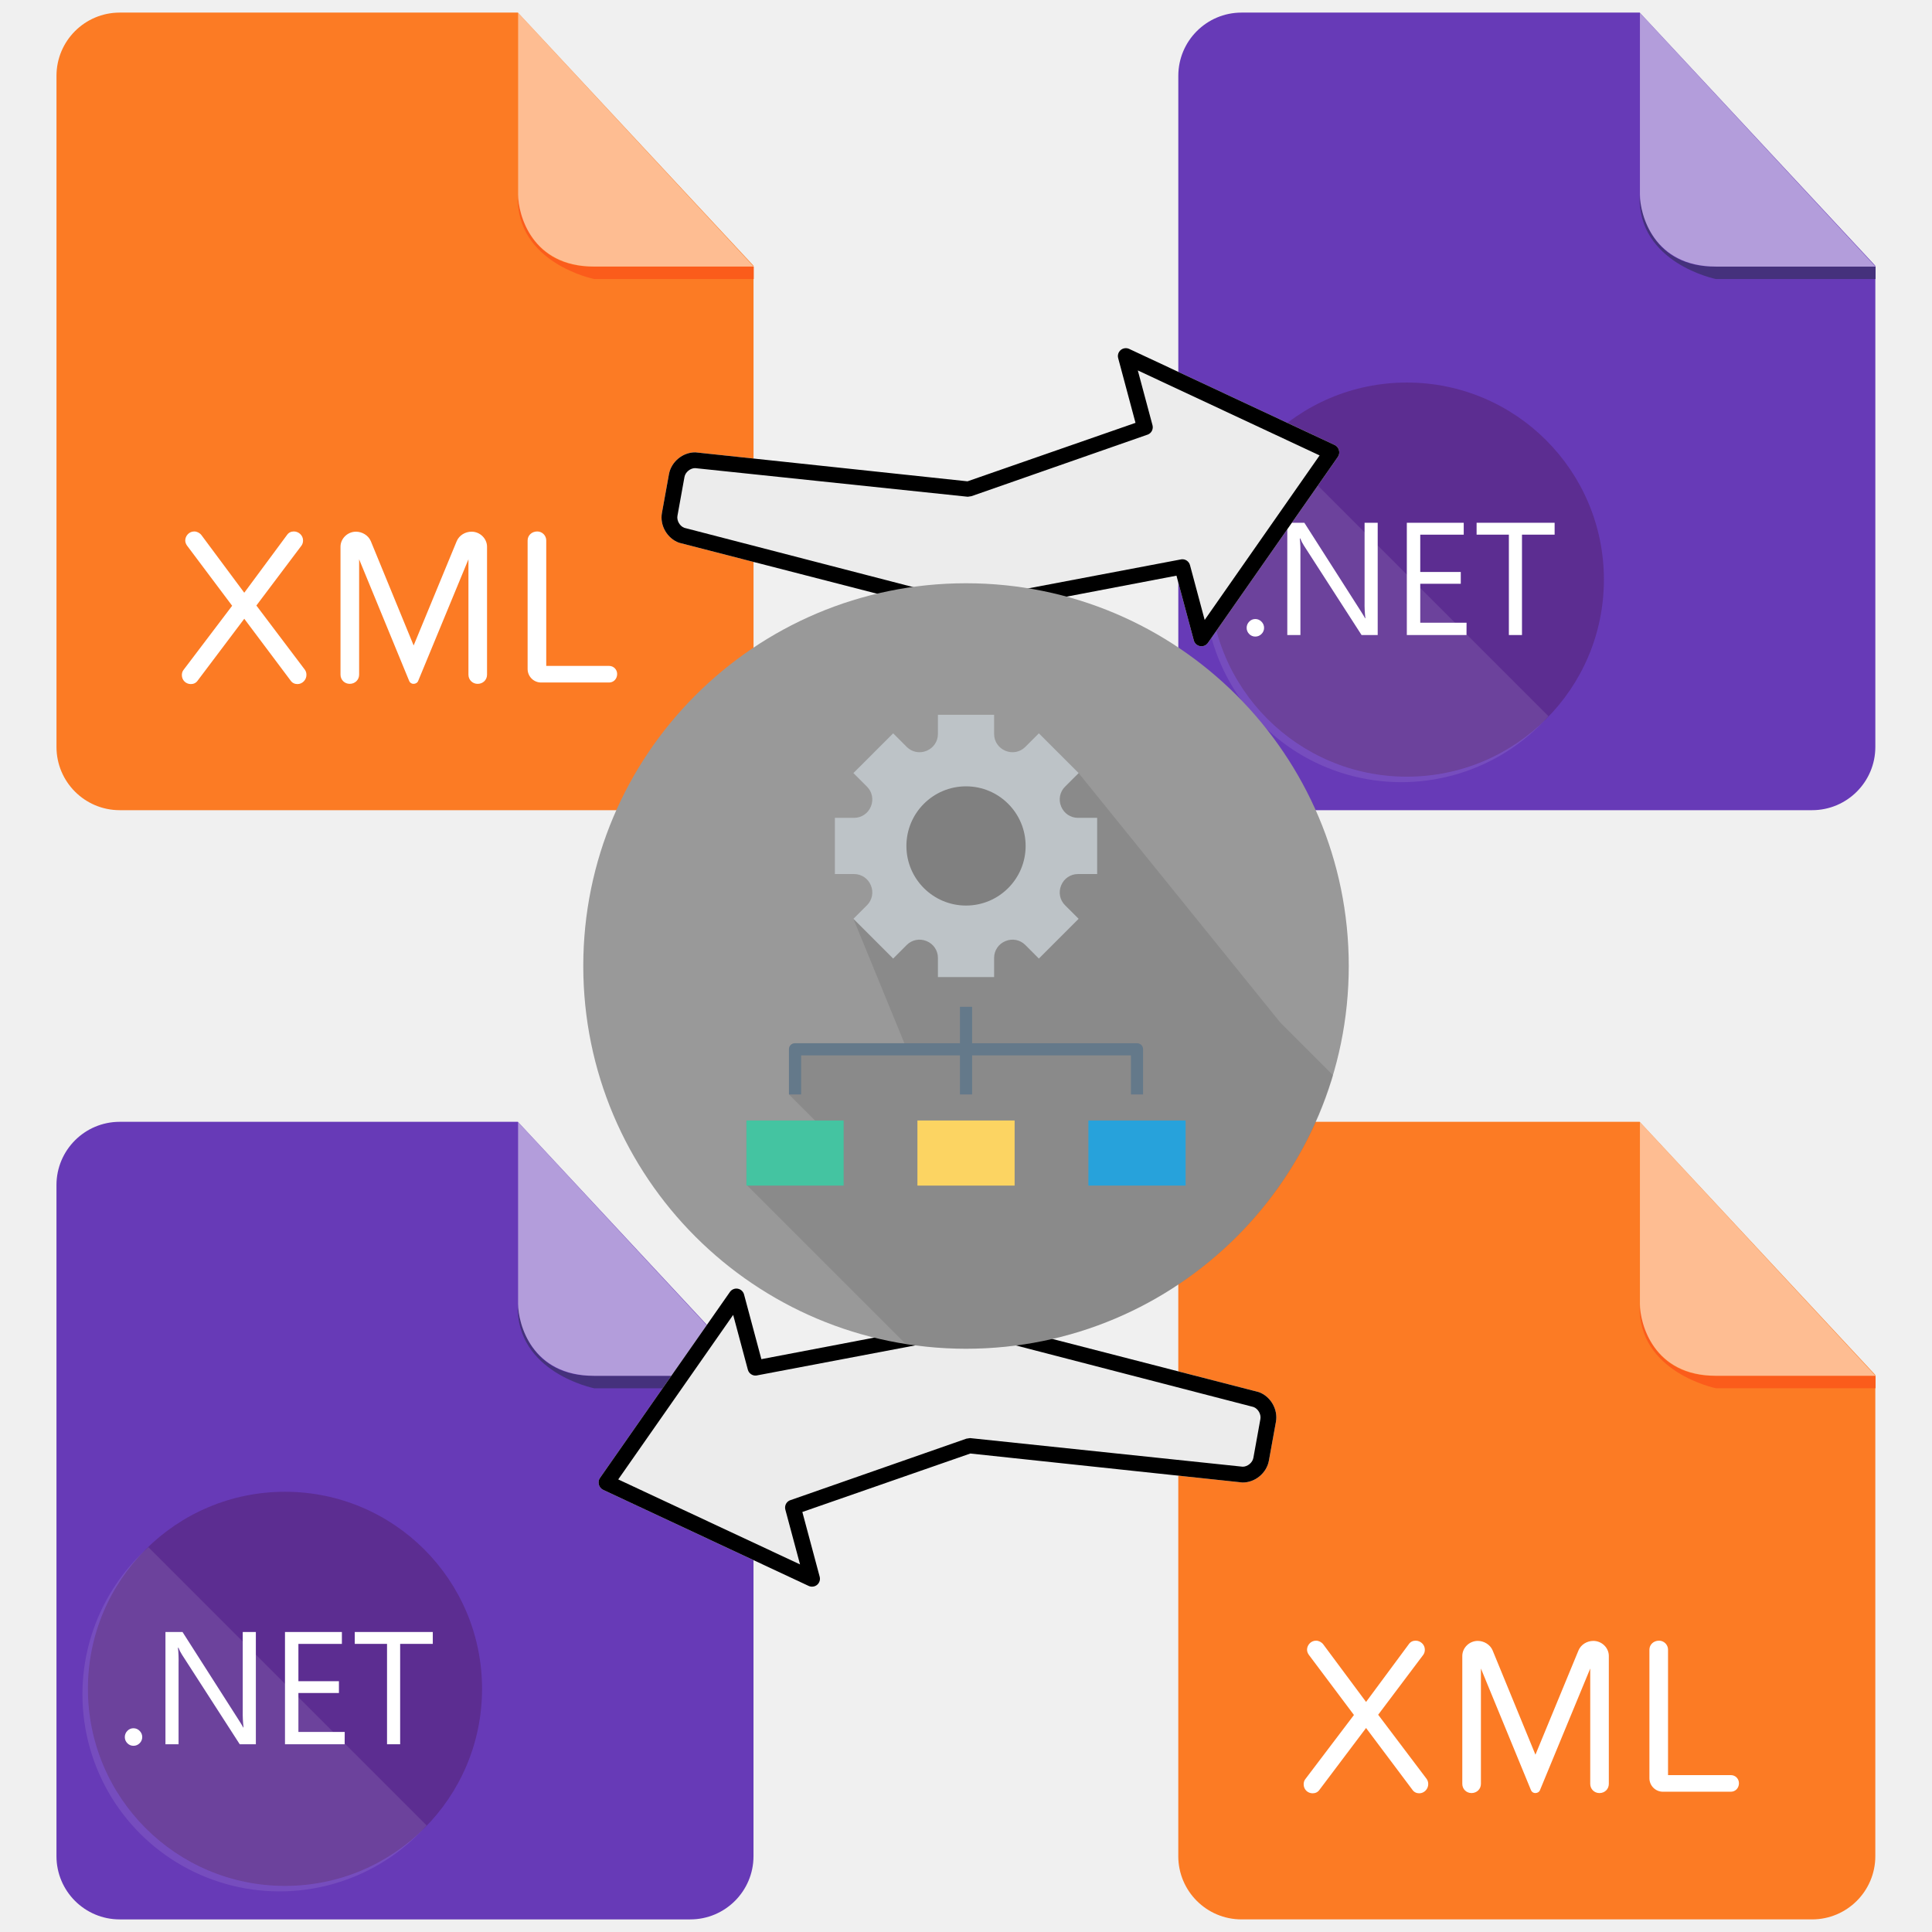
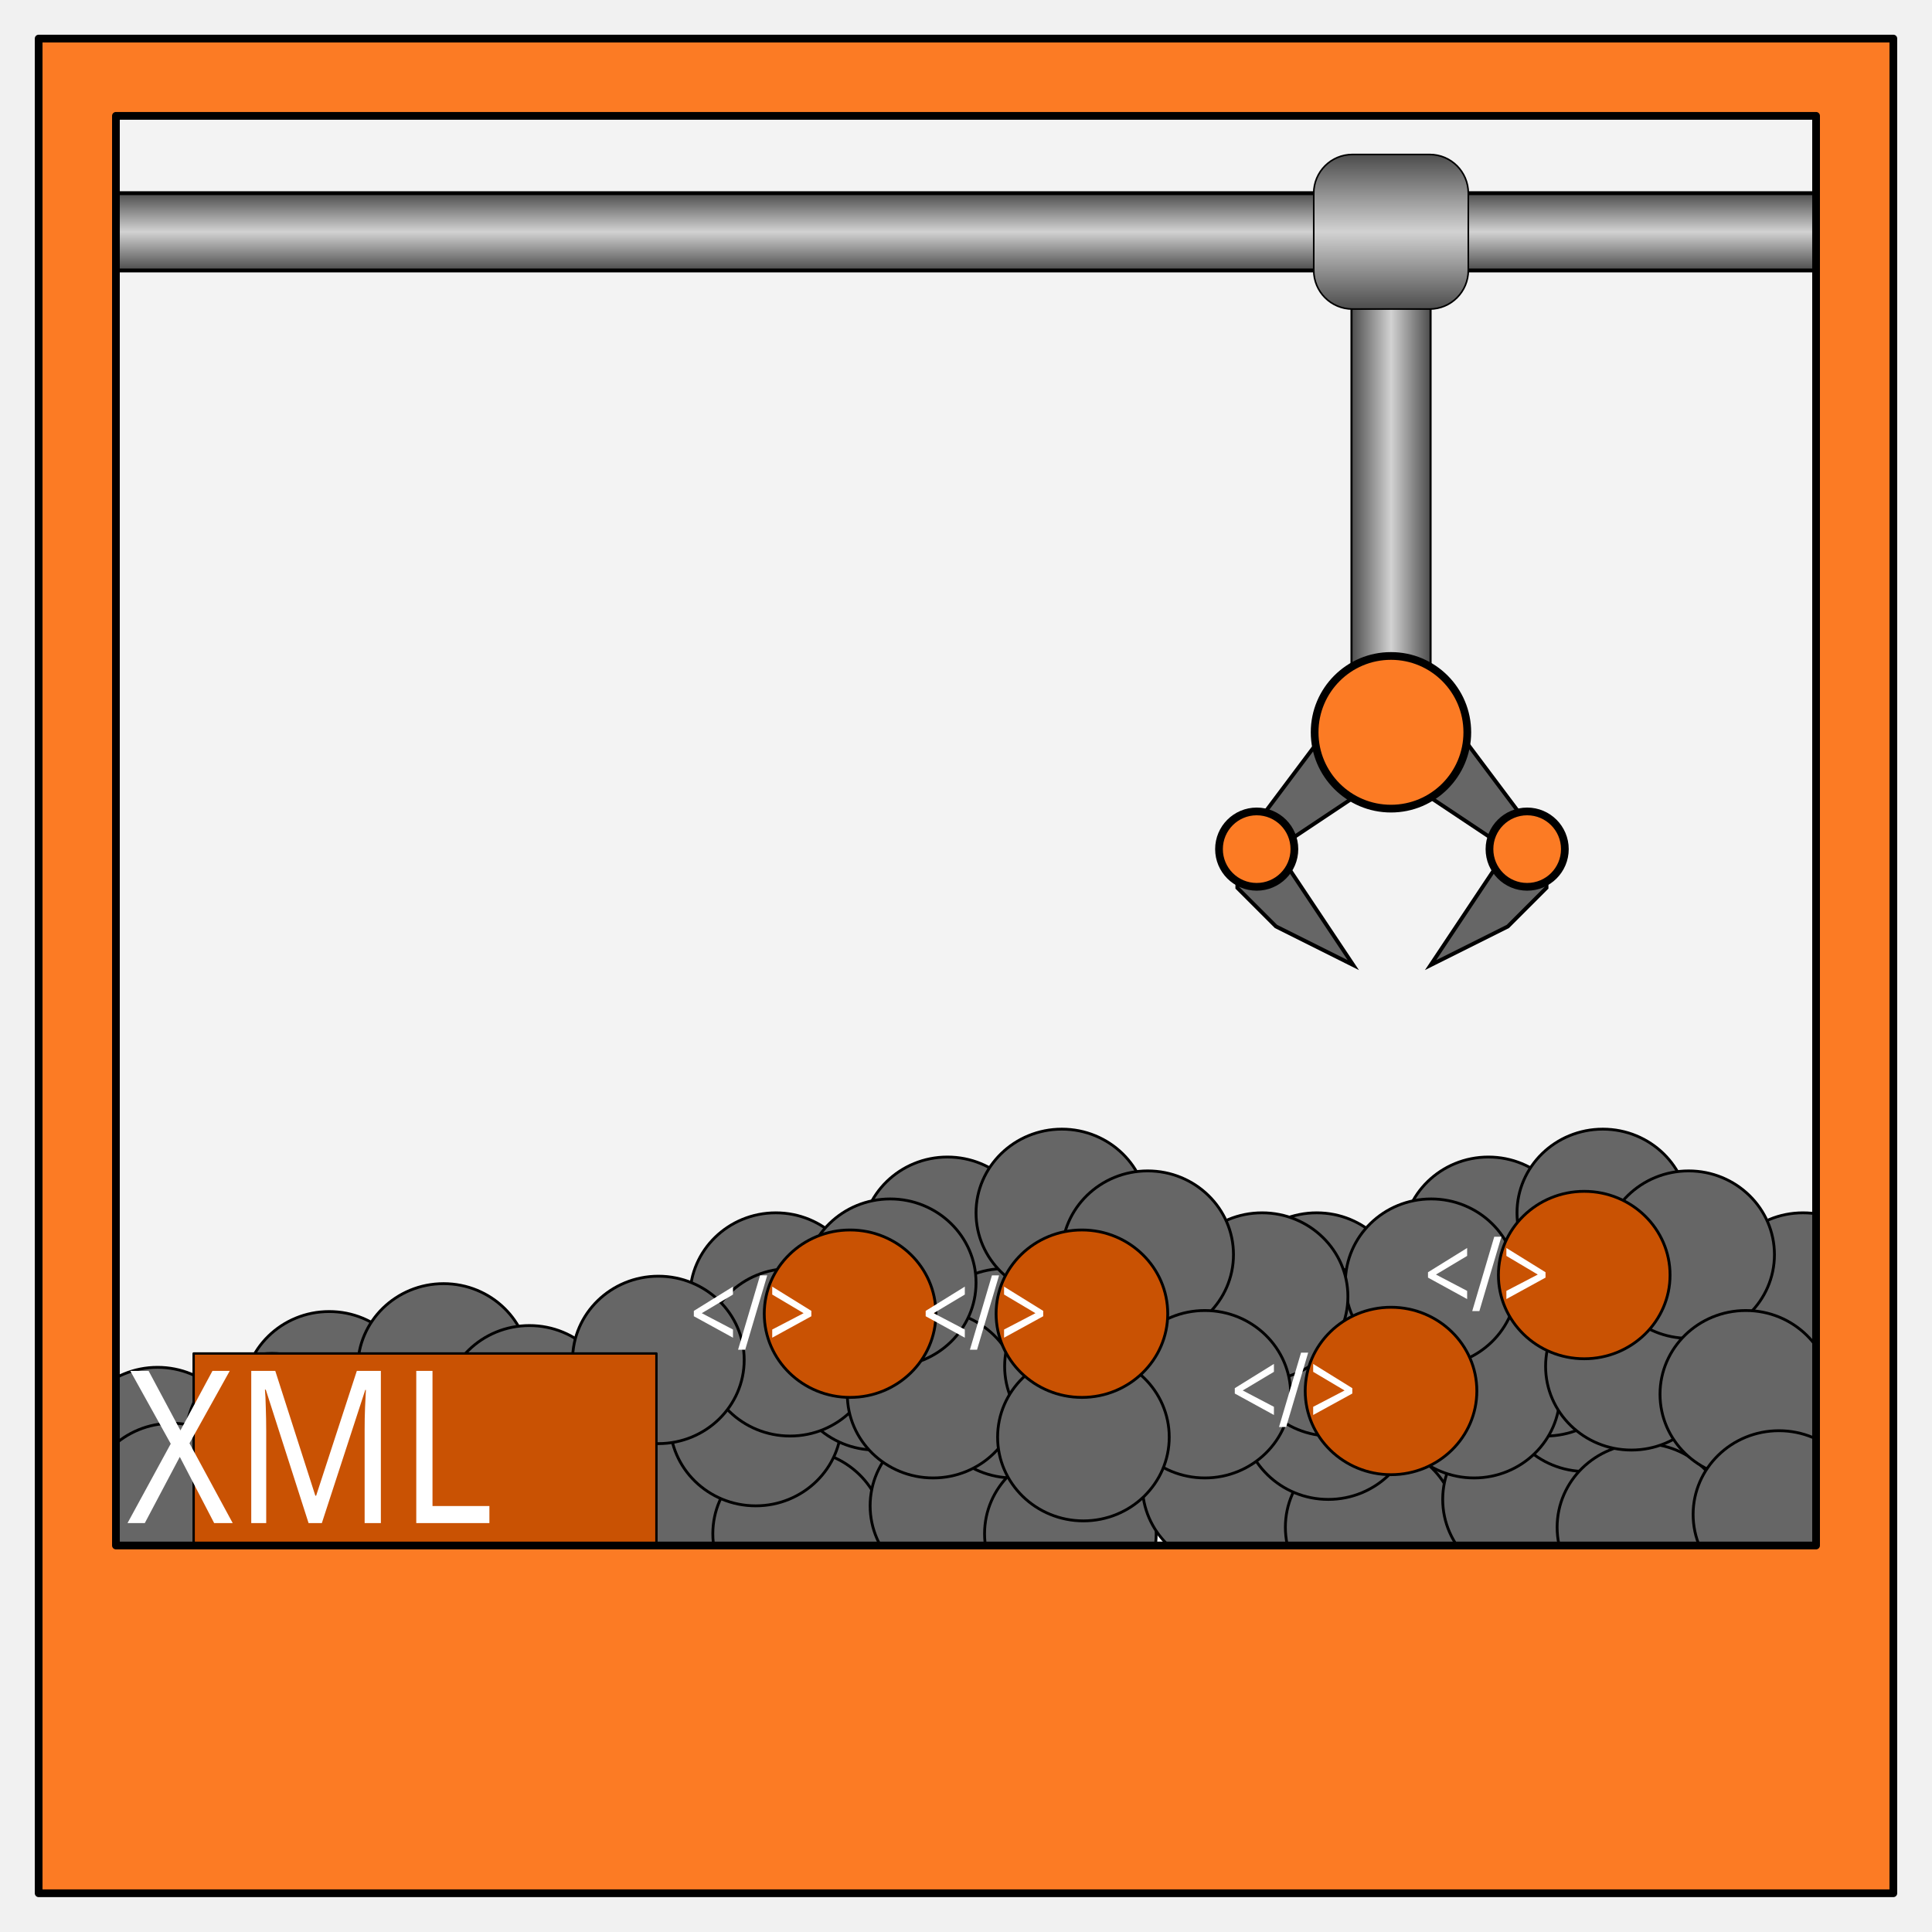
- <svg xmlns="http://www.w3.org/2000/svg" xmlns:xlink="http://www.w3.org/1999/xlink" width="155" height="155" version="1.1" viewBox="0 0 41.01 41.01">
+ <svg xmlns="http://www.w3.org/2000/svg" xmlns:xlink="http://www.w3.org/1999/xlink" width="500" height="500" version="1.1" viewBox="0 0 132.29 132.29">
  <defs>
    <style>.cls-1{fill:#f1734d;}.cls-1,.cls-2{fill-rule:evenodd;}.cls-2{fill:#9293a5;}.cls-3{fill:#f94060;}.cls-4{fill:#96ccee;}</style>
    <style>.cls-1{fill:#5c2d91;}.cls-2,.cls-3{fill:#fff;}.cls-2{opacity:0.1;}</style>
+     <linearGradient id="linearGradient6024" x1="-8.679" x2="-8.679" y1="178.2" y2="180.84" gradientTransform="translate(2.5438e-6 2.6458)" gradientUnits="userSpaceOnUse" spreadMethod="reflect" xlink:href="#linearGradient4983" />
+     <linearGradient id="linearGradient4983">
+       <stop stop-color="#d2d2d2" offset="0" />
+       <stop stop-color="#4d4d4d" offset="1" />
+     </linearGradient>
+     <linearGradient id="linearGradient6026" x1="-8.679" x2="-8.679" y1="178.2" y2="180.84" gradientTransform="matrix(.28253 0 0 1.0231 200.43 -133.95)" gradientUnits="userSpaceOnUse" spreadMethod="reflect" xlink:href="#linearGradient4983" />
+     <linearGradient id="linearGradient6028" x1="-8.679" x2="-8.679" y1="178.2" y2="180.84" gradientTransform="matrix(.086956 0 0 2 -47.612 -175.55)" gradientUnits="userSpaceOnUse" spreadMethod="reflect" xlink:href="#linearGradient4983" />
  </defs>
-   <g transform="translate(-45.56 -78.978)">
-     <rect id="rect4666" x="-21.181" y="48.239" width="17.198" height="17.198" fill-opacity="0" style="paint-order:markers fill stroke" />
-     <g id="Logo-xml" transform="translate(33.64 5.6696)" image-rendering="optimizeQuality">
-       <g transform="translate(25.63 31.643)">
-         <use transform="translate(31.284 17.239)" width="100%" height="100%" xlink:href="#rect4666" />
+   <g transform="matrix(.99999 0 0 .99999 74.824 -164.97)">
+     <g transform="translate(-2.5895e-6 4.4367e-6)">
+       <g fill="#fff">
+         <rect x="-69.534" y="170.26" width="121.71" height="121.71" ry="4.1132e-13" fill-opacity=".126" />
+         <rect x="-74.825" y="164.97" width="132.29" height="132.29" ry="4.4708e-13" fill-opacity=".091" />
      </g>
-       <g transform="translate(1.8172 7.8307)">
-         <use transform="translate(31.284 17.239)" width="100%" height="100%" xlink:href="#rect4666" />
+     </g>
+     <g>
+       <g fill="#666" stroke="#000" stroke-linecap="round" stroke-linejoin="round">
+         <g stroke-width=".193">
+           <ellipse cx="-64.037" cy="264.33" rx="5.876" ry="5.732" />
+           <ellipse cx="-57.181" cy="269.11" rx="5.876" ry="5.732" />
+           <ellipse cx="-63.057" cy="268.16" rx="5.876" ry="5.732" />
+           <ellipse cx="-52.284" cy="260.51" rx="5.876" ry="5.732" />
+           <ellipse cx="-48.367" cy="268.16" rx="5.876" ry="5.732" />
+           <ellipse cx="-53.264" cy="271.02" rx="5.876" ry="5.732" />
+           <ellipse cx="-30.739" cy="264.33" rx="5.876" ry="5.732" />
+           <ellipse cx="-44.449" cy="258.6" rx="5.876" ry="5.732" />
+           <ellipse cx="-42.491" cy="269.11" rx="5.876" ry="5.732" />
+           <ellipse cx="-38.573" cy="261.47" rx="5.876" ry="5.732" />
+           <ellipse cx="-34.656" cy="271.02" rx="5.876" ry="5.732" />
+           <ellipse cx="-56.202" cy="263.38" rx="5.876" ry="5.732" />
+         </g>
+         <g stroke-width=".193">
+           <ellipse cx="-30.912" cy="263.3" rx="5.876" ry="5.732" />
+           <ellipse cx="-24.057" cy="268.08" rx="5.876" ry="5.732" />
+           <ellipse cx="-29.933" cy="267.13" rx="5.876" ry="5.732" />
+           <ellipse cx="-19.16" cy="259.48" rx="5.876" ry="5.732" />
+           <ellipse cx="-15.243" cy="267.13" rx="5.876" ry="5.732" />
+           <ellipse cx="-20.139" cy="269.99" rx="5.876" ry="5.732" />
+           <ellipse cx="2.386" cy="263.3" rx="5.876" ry="5.732" />
+           <ellipse cx="-11.325" cy="257.57" rx="5.876" ry="5.732" />
+           <ellipse cx="-9.367" cy="268.08" rx="5.876" ry="5.732" />
+           <ellipse cx="-5.449" cy="260.44" rx="5.876" ry="5.732" />
+           <ellipse cx="-1.532" cy="269.99" rx="5.876" ry="5.732" />
+           <ellipse cx="-23.077" cy="262.35" rx="5.876" ry="5.732" />
+           <ellipse cx="8.293" cy="262.86" rx="5.876" ry="5.732" />
+           <ellipse cx="15.149" cy="267.64" rx="5.876" ry="5.732" />
+           <ellipse cx="9.273" cy="266.68" rx="5.876" ry="5.732" />
+           <ellipse cx="20.046" cy="259.04" rx="5.876" ry="5.732" />
+           <ellipse cx="23.963" cy="266.68" rx="5.876" ry="5.732" />
+           <ellipse cx="19.066" cy="269.55" rx="5.876" ry="5.732" />
+           <ellipse cx="41.591" cy="262.86" rx="5.876" ry="5.732" />
+           <ellipse cx="27.88" cy="257.13" rx="5.876" ry="5.732" />
+           <ellipse cx="29.839" cy="267.64" rx="5.876" ry="5.732" />
+           <ellipse cx="33.757" cy="260" rx="5.876" ry="5.732" />
+           <ellipse cx="37.674" cy="269.55" rx="5.876" ry="5.732" />
+           <ellipse cx="16.128" cy="261.91" rx="5.876" ry="5.732" />
+           <ellipse cx="15.338" cy="253.75" rx="5.876" ry="5.732" />
+           <ellipse cx="22.194" cy="258.53" rx="5.876" ry="5.732" />
+           <ellipse cx="16.318" cy="257.57" rx="5.876" ry="5.732" />
+           <ellipse cx="27.091" cy="249.93" rx="5.876" ry="5.732" />
+           <ellipse cx="31.008" cy="257.57" rx="5.876" ry="5.732" />
+           <ellipse cx="26.111" cy="260.44" rx="5.876" ry="5.732" />
+           <ellipse cx="48.636" cy="253.75" rx="5.876" ry="5.732" />
+           <ellipse cx="34.926" cy="248.02" rx="5.876" ry="5.732" />
+           <ellipse cx="36.884" cy="258.53" rx="5.876" ry="5.732" />
+           <ellipse cx="40.802" cy="250.88" rx="5.876" ry="5.732" />
+           <ellipse cx="44.719" cy="260.44" rx="5.876" ry="5.732" />
+           <ellipse cx="23.173" cy="252.8" rx="5.876" ry="5.732" />
+           <ellipse cx="-21.703" cy="253.75" rx="5.876" ry="5.732" />
+           <ellipse cx="-14.848" cy="258.53" rx="5.876" ry="5.732" />
+           <ellipse cx="-20.724" cy="257.57" rx="5.876" ry="5.732" />
+           <ellipse cx="-9.951" cy="249.93" rx="5.876" ry="5.732" />
+           <ellipse cx="-6.034" cy="257.57" rx="5.876" ry="5.732" />
+           <ellipse cx="-10.93" cy="260.44" rx="5.876" ry="5.732" />
+           <ellipse cx="11.595" cy="253.75" rx="5.876" ry="5.732" />
+           <ellipse cx="-2.116" cy="248.02" rx="5.876" ry="5.732" />
+           <ellipse cx="-.157" cy="258.53" rx="5.876" ry="5.732" />
+           <ellipse cx="3.76" cy="250.88" rx="5.876" ry="5.732" />
+           <ellipse cx="7.677" cy="260.44" rx="5.876" ry="5.732" />
+           <ellipse cx="-13.868" cy="252.8" rx="5.876" ry="5.732" />
+           <ellipse cx="46.986" cy="268.67" rx="5.876" ry="5.732" />
+           <ellipse cx="-29.743" cy="258.09" rx="5.876" ry="5.732" />
+           <ellipse cx="-42.973" cy="268.67" rx="5.876" ry="5.732" />
+           <ellipse cx="-.639" cy="263.38" rx="5.876" ry="5.732" />
+         </g>
      </g>
-       <g transform="translate(25.63 7.8307)">
-         <use transform="translate(31.284 17.239)" width="100%" height="100%" xlink:href="#rect4666" />
+       <g transform="translate(15.194 45.765)">
+         <ellipse cx="-31.811" cy="209.16" rx="5.876" ry="5.732" fill="#c95203" stroke="#000" stroke-linecap="round" stroke-linejoin="round" stroke-width=".193" />
+         <text transform="scale(.89339 1.1193)" x="-35.627" y="189.072" fill="#ffffff" font-family="sans-serif" font-size="6.363px" letter-spacing="0px" stroke-width=".159" text-align="center" text-anchor="middle" word-spacing="0px" style="line-height:1.25" xml:space="preserve">
+           <tspan x="-35.627" y="189.072" fill="#ffffff" font-family="Bahnschrift" font-size="6.363px" stroke-width=".159" text-align="center" text-anchor="middle" style="font-feature-settings:normal;font-variant-caps:normal;font-variant-ligatures:normal;font-variant-numeric:normal">&lt;/&gt;</tspan>
+         </text>
      </g>
-       <g transform="translate(13.723 19.737)">
-         <use transform="translate(31.284 17.239)" width="100%" height="100%" xlink:href="#rect4666" />
+       <g transform="translate(52.235 51.057)">
+         <ellipse cx="-31.811" cy="209.16" rx="5.876" ry="5.732" fill="#c95203" stroke="#000" stroke-linecap="round" stroke-linejoin="round" stroke-width=".193" />
+         <text transform="scale(.89339 1.1193)" x="-35.627" y="189.072" fill="#ffffff" font-family="sans-serif" font-size="6.363px" letter-spacing="0px" stroke-width=".159" text-align="center" text-anchor="middle" word-spacing="0px" style="line-height:1.25" xml:space="preserve">
+           <tspan x="-35.627" y="189.072" fill="#ffffff" font-family="Bahnschrift" font-size="6.363px" stroke-width=".159" text-align="center" text-anchor="middle" style="font-feature-settings:normal;font-variant-caps:normal;font-variant-ligatures:normal;font-variant-numeric:normal">&lt;/&gt;</tspan>
+         </text>
      </g>
-       <g transform="matrix(.26458 0 0 .26458 36.921 97.127)">
-         <path d="m5.112-0.024c-2.803 0-5.074 2.272-5.074 5.074v53.841c0 2.803 2.271 5.074 5.074 5.074h45.774c2.801 0 5.074-2.271 5.074-5.074v-38.606l-18.902-20.309z" clip-rule="evenodd" fill="#fc7b24" fill-rule="evenodd" />
-         <g clip-rule="evenodd" fill-rule="evenodd">
-           <path d="m55.977 20.352v1h-12.799s-6.312-1.26-6.129-6.707c0 0 0.208 5.707 6.004 5.707z" fill="#fb5c1b" />
-           <path d="m37.074 0v14.561c0 1.656 1.104 5.791 6.104 5.791h12.799z" fill="#fff" opacity=".5" />
+       <g transform="translate(31.069 45.765)">
+         <ellipse cx="-31.811" cy="209.16" rx="5.876" ry="5.732" fill="#c95203" stroke="#000" stroke-linecap="round" stroke-linejoin="round" stroke-width=".193" />
+         <text transform="scale(.89339 1.1193)" x="-35.627" y="189.072" fill="#ffffff" font-family="sans-serif" font-size="6.363px" letter-spacing="0px" stroke-width=".159" text-align="center" text-anchor="middle" word-spacing="0px" style="line-height:1.25" xml:space="preserve">
+           <tspan x="-35.627" y="189.072" fill="#ffffff" font-family="Bahnschrift" font-size="6.363px" stroke-width=".159" text-align="center" text-anchor="middle" style="font-feature-settings:normal;font-variant-caps:normal;font-variant-ligatures:normal;font-variant-numeric:normal">&lt;/&gt;</tspan>
+         </text>
+       </g>
+       <g transform="translate(65.465 43.119)">
+         <ellipse cx="-31.811" cy="209.16" rx="5.876" ry="5.732" fill="#c95203" stroke="#000" stroke-linecap="round" stroke-linejoin="round" stroke-width=".193" />
+         <text transform="scale(.89339 1.1193)" x="-35.627" y="189.072" fill="#ffffff" font-family="sans-serif" font-size="6.363px" letter-spacing="0px" stroke-width=".159" text-align="center" text-anchor="middle" word-spacing="0px" style="line-height:1.25" xml:space="preserve">
+           <tspan x="-35.627" y="189.072" fill="#ffffff" font-family="Bahnschrift" font-size="6.363px" stroke-width=".159" text-align="center" text-anchor="middle" style="font-feature-settings:normal;font-variant-caps:normal;font-variant-ligatures:normal;font-variant-numeric:normal">&lt;/&gt;</tspan>
+         </text>
+       </g>
+     </g>
+     <g stroke="#000" stroke-linecap="round" stroke-linejoin="round">
+       <rect x="-69.534" y="178.2" width="121.71" height="5.292" ry="4.4708e-13" fill="url(#linearGradient6024)" stroke-width=".265" />
+       <rect x="-61.565" y="257.65" width="31.689" height="22.378" rx="1.7912e-6" ry="5.6366e-7" fill="#c95203" stroke-width=".161" />
+       <path transform="matrix(.26458 0 0 .26458 4.5498 78.978)" d="m-290 335v480h480v-480zm20 20h440v370h-440z" fill="#fc7b24" stroke-width="2" />
+     </g>
+     <g transform="translate(66.207 -.06118)">
+       <g stroke="#000">
+         <g transform="translate(2.5847 .061179)" stroke-linecap="round" stroke-linejoin="round">
+           <rect transform="rotate(90)" x="180.78" y="45.66" width="34.386" height="5.414" ry="4.5742e-13" fill="url(#linearGradient6026)" stroke-width=".142" />
+           <rect x="-53.659" y="175.55" width="10.583" height="10.583" rx="2.646" ry="2.646" fill="url(#linearGradient6028)" stroke-width=".11" />
        </g>
-         <path d="m19.371 53.848c-0.217 0-0.414-0.089-0.541-0.27l-3.727-4.97-3.745 4.97c-0.126 0.181-0.323 0.27-0.54 0.27-0.396 0-0.721-0.306-0.721-0.72 0-0.144 0.037-0.306 0.145-0.432l3.889-5.131-3.619-4.826c-0.09-0.126-0.144-0.27-0.144-0.414 0-0.343 0.288-0.721 0.72-0.721 0.217 0 0.433 0.108 0.576 0.288l3.439 4.627 3.439-4.646c0.125-0.18 0.324-0.27 0.54-0.27 0.378 0 0.737 0.306 0.737 0.721 0 0.144-0.035 0.288-0.125 0.414l-3.619 4.808 3.889 5.149c0.09 0.126 0.127 0.27 0.127 0.415 1e-3 0.396-0.323 0.738-0.72 0.738zm14.455-0.018c-0.414 0-0.738-0.324-0.738-0.738v-9.254l-4.033 9.759c-0.055 0.143-0.2 0.233-0.379 0.233-0.144 0-0.287-0.09-0.342-0.234l-4.016-9.759v9.254c0 0.414-0.324 0.738-0.756 0.738-0.414 0-0.738-0.324-0.738-0.738v-10.262c0-0.648 0.559-1.207 1.242-1.207 0.486 0 0.99 0.288 1.188 0.756l3.438 8.373 3.457-8.373c0.199-0.468 0.686-0.756 1.189-0.756 0.684 0 1.242 0.558 1.242 1.207v10.263c2e-3 0.414-0.322 0.738-0.754 0.738zm10.546-0.108h-5.456c-0.594 0-1.08-0.486-1.08-1.081v-10.316c0-0.396 0.324-0.721 0.774-0.721 0.396 0 0.72 0.324 0.72 0.721v10.065h5.042c0.36 0 0.647 0.288 0.647 0.648 1e-3 0.396-0.287 0.684-0.647 0.684z" fill="#fff" />
-       </g>
-       <g transform="matrix(.26458 0 0 .26458 13.109 73.582)">
-         <path d="m5.112-0.024c-2.803 0-5.074 2.272-5.074 5.074v53.841c0 2.803 2.271 5.074 5.074 5.074h45.774c2.801 0 5.074-2.271 5.074-5.074v-38.606l-18.902-20.309z" clip-rule="evenodd" fill="#fc7b24" fill-rule="evenodd" />
-         <g clip-rule="evenodd" fill-rule="evenodd">
-           <path d="m55.977 20.352v1h-12.799s-6.312-1.26-6.129-6.707c0 0 0.208 5.707 6.004 5.707z" fill="#fb5c1b" />
-           <path d="m37.074 0v14.561c0 1.656 1.104 5.791 6.104 5.791h12.799z" fill="#fff" opacity=".5" />
-         </g>
-         <path d="m19.371 53.848c-0.217 0-0.414-0.089-0.541-0.27l-3.727-4.97-3.745 4.97c-0.126 0.181-0.323 0.27-0.54 0.27-0.396 0-0.721-0.306-0.721-0.72 0-0.144 0.037-0.306 0.145-0.432l3.889-5.131-3.619-4.826c-0.09-0.126-0.144-0.27-0.144-0.414 0-0.343 0.288-0.721 0.72-0.721 0.217 0 0.433 0.108 0.576 0.288l3.439 4.627 3.439-4.646c0.125-0.18 0.324-0.27 0.54-0.27 0.378 0 0.737 0.306 0.737 0.721 0 0.144-0.035 0.288-0.125 0.414l-3.619 4.808 3.889 5.149c0.09 0.126 0.127 0.27 0.127 0.415 1e-3 0.396-0.323 0.738-0.72 0.738zm14.455-0.018c-0.414 0-0.738-0.324-0.738-0.738v-9.254l-4.033 9.759c-0.055 0.143-0.2 0.233-0.379 0.233-0.144 0-0.287-0.09-0.342-0.234l-4.016-9.759v9.254c0 0.414-0.324 0.738-0.756 0.738-0.414 0-0.738-0.324-0.738-0.738v-10.262c0-0.648 0.559-1.207 1.242-1.207 0.486 0 0.99 0.288 1.188 0.756l3.438 8.373 3.457-8.373c0.199-0.468 0.686-0.756 1.189-0.756 0.684 0 1.242 0.558 1.242 1.207v10.263c2e-3 0.414-0.322 0.738-0.754 0.738zm10.546-0.108h-5.456c-0.594 0-1.08-0.486-1.08-1.081v-10.316c0-0.396 0.324-0.721 0.774-0.721 0.396 0 0.72 0.324 0.72 0.721v10.065h5.042c0.36 0 0.647 0.288 0.647 0.648 1e-3 0.396-0.287 0.684-0.647 0.684z" fill="#fff" />
-       </g>
-       <g transform="translate(1.8172 31.643)">
-         <use transform="translate(31.284 17.239)" width="100%" height="100%" xlink:href="#rect4666" />
-       </g>
-       <g transform="translate(-55.321 22.736)">
-         <g transform="translate(2.5413 .13375)">
-           <g transform="matrix(.26458 0 0 .26458 65.888 74.258)">
-             <path d="m5.113-0.026c-2.803 0-5.074 2.272-5.074 5.074v53.841c0 2.803 2.271 5.074 5.074 5.074h45.773c2.801 0 5.074-2.271 5.074-5.074v-38.605l-18.901-20.31h-31.946z" fill="#673ab7" />
-             <path d="m55.977 20.352v1h-12.799s-6.312-1.26-6.129-6.707c0 0 0.208 5.707 6.004 5.707z" fill="#45317c" />
-             <path d="m37.074 0v14.561c0 1.656 1.104 5.791 6.104 5.791h12.799z" enable-background="new    " fill="#fff" opacity=".5" />
-             <path d="m12.739 39.41c0-0.4-0.3-0.7-0.7-0.7h-1.3c-0.4 0-0.7 0.3-0.7 0.7v1.3c0 0.4 0.3 0.7 0.7 0.7h1.3c0.4 0 0.7-0.3 0.7-0.7zm18.8 0c0-0.4-0.3-0.7-0.7-0.7h-15.7c-0.4 0-0.7 0.3-0.7 0.7v1.3c0 0.4 0.3 0.7 0.7 0.7h15.7c0.4 0 0.7-0.3 0.7-0.7zm-18.8 6.3c0-0.4-0.3-0.7-0.7-0.7h-1.3c-0.4 0-0.7 0.3-0.7 0.7v1.3c0 0.4 0.3 0.7 0.7 0.7h1.3c0.4 0 0.7-0.3 0.7-0.7zm18.8 0c0-0.4-0.4-0.7-0.8-0.7h-15.5c-0.4 0-0.8 0.3-0.8 0.7v1.3c0 0.4 0.4 0.7 0.8 0.7h15.5c0.4 0 0.8-0.3 0.8-0.7zm-18.8 6.2c0-0.4-0.3-0.7-0.7-0.7h-1.3c-0.4 0-0.7 0.3-0.7 0.7v1.3c0 0.4 0.3 0.7 0.7 0.7h1.3c0.4 0 0.7-0.3 0.7-0.7zm18.8 0c0-0.4-0.3-0.7-0.7-0.7h-15.7c-0.4 0-0.7 0.3-0.7 0.7v1.3c0 0.4 0.3 0.7 0.7 0.7h15.7c0.4 0 0.7-0.3 0.7-0.7z" fill="#fff" />
-           </g>
-           <g transform="matrix(.13072 0 0 .13072 66.566 82.104)">
-             <circle class="cls-1" cx="32" cy="32" r="32" fill="#5c2d91" />
-             <g fill="#fff">
-               <path class="cls-2" d="m9.82 9a32 32 0 1 0 45.18 45.18z" opacity=".1" />
-               <path class="cls-3" d="m7.4 41.25a1.35 1.35 0 0 1-1-0.42 1.38 1.38 0 0 1-0.41-1 1.4 1.4 0 0 1 0.41-1 1.34 1.34 0 0 1 1-0.43 1.37 1.37 0 0 1 1 0.43 1.39 1.39 0 0 1 0.42 1 1.37 1.37 0 0 1-0.42 1 1.38 1.38 0 0 1-1 0.42z" />
-               <path class="cls-3" d="m27.27 41h-2.62l-9.37-14.54a6.06 6.06 0 0 1-0.58-1.14h-0.08a18.71 18.71 0 0 1 0.1 2.5v13.18h-2.13v-18.23h2.77l9.12 14.28q0.57 0.89 0.74 1.22h0.05a19.29 19.29 0 0 1-0.13-2.68v-12.82h2.13z" />
-               <path class="cls-3" d="m41.69 41h-9.69v-18.23h9.24v1.93h-7.06v6.06h6.58v1.92h-6.58v6.32h7.52z" />
-               <path class="cls-3" d="m56 24.7h-5.3v16.3h-2.13v-16.3h-5.24v-1.93h12.67z" />
-             </g>
+         <g transform="translate(-5.3333e-7 2.6458)">
+           <path d="m-48.367 209.95-7.938 10.583 1e-6 2.646 2.646 2.646 5.292 2.646-5.292-7.938 7.938-5.292z" fill="#666" stroke-width=".265px" />
+           <path d="m-43.075 209.95 7.938 10.583-1e-6 2.646-2.646 2.646-5.292 2.646 5.292-7.938-7.938-5.292z" fill="#666" stroke-width=".265px" />
+           <g fill="#fc7b24" stroke-linecap="round" stroke-linejoin="round" stroke-width=".529">
+             <ellipse cx="-45.787" cy="212.53" rx="5.227" ry="5.227" />
+             <ellipse cx="-54.981" cy="220.53" rx="2.581" ry="2.581" />
+             <ellipse transform="scale(-1,1)" cx="36.461" cy="220.53" rx="2.581" ry="2.581" />
          </g>
        </g>
      </g>
-       <g transform="translate(-31.508 -.8092)">
-         <g transform="translate(2.5413 .13375)">
-           <g transform="matrix(.26458 0 0 .26458 65.888 74.258)">
-             <path d="m5.113-0.026c-2.803 0-5.074 2.272-5.074 5.074v53.841c0 2.803 2.271 5.074 5.074 5.074h45.773c2.801 0 5.074-2.271 5.074-5.074v-38.605l-18.901-20.31h-31.946z" fill="#673ab7" />
-             <path d="m55.977 20.352v1h-12.799s-6.312-1.26-6.129-6.707c0 0 0.208 5.707 6.004 5.707z" fill="#45317c" />
-             <path d="m37.074 0v14.561c0 1.656 1.104 5.791 6.104 5.791h12.799z" enable-background="new    " fill="#fff" opacity=".5" />
-             <path d="m12.739 39.41c0-0.4-0.3-0.7-0.7-0.7h-1.3c-0.4 0-0.7 0.3-0.7 0.7v1.3c0 0.4 0.3 0.7 0.7 0.7h1.3c0.4 0 0.7-0.3 0.7-0.7zm18.8 0c0-0.4-0.3-0.7-0.7-0.7h-15.7c-0.4 0-0.7 0.3-0.7 0.7v1.3c0 0.4 0.3 0.7 0.7 0.7h15.7c0.4 0 0.7-0.3 0.7-0.7zm-18.8 6.3c0-0.4-0.3-0.7-0.7-0.7h-1.3c-0.4 0-0.7 0.3-0.7 0.7v1.3c0 0.4 0.3 0.7 0.7 0.7h1.3c0.4 0 0.7-0.3 0.7-0.7zm18.8 0c0-0.4-0.4-0.7-0.8-0.7h-15.5c-0.4 0-0.8 0.3-0.8 0.7v1.3c0 0.4 0.4 0.7 0.8 0.7h15.5c0.4 0 0.8-0.3 0.8-0.7zm-18.8 6.2c0-0.4-0.3-0.7-0.7-0.7h-1.3c-0.4 0-0.7 0.3-0.7 0.7v1.3c0 0.4 0.3 0.7 0.7 0.7h1.3c0.4 0 0.7-0.3 0.7-0.7zm18.8 0c0-0.4-0.3-0.7-0.7-0.7h-15.7c-0.4 0-0.7 0.3-0.7 0.7v1.3c0 0.4 0.3 0.7 0.7 0.7h15.7c0.4 0 0.7-0.3 0.7-0.7z" fill="#fff" />
-           </g>
-           <g transform="matrix(.13072 0 0 .13072 66.566 82.104)">
-             <circle class="cls-1" cx="32" cy="32" r="32" fill="#5c2d91" />
-             <g fill="#fff">
-               <path class="cls-2" d="m9.82 9a32 32 0 1 0 45.18 45.18z" opacity=".1" />
-               <path class="cls-3" d="m7.4 41.25a1.35 1.35 0 0 1-1-0.42 1.38 1.38 0 0 1-0.41-1 1.4 1.4 0 0 1 0.41-1 1.34 1.34 0 0 1 1-0.43 1.37 1.37 0 0 1 1 0.43 1.39 1.39 0 0 1 0.42 1 1.37 1.37 0 0 1-0.42 1 1.38 1.38 0 0 1-1 0.42z" />
-               <path class="cls-3" d="m27.27 41h-2.62l-9.37-14.54a6.06 6.06 0 0 1-0.58-1.14h-0.08a18.71 18.71 0 0 1 0.1 2.5v13.18h-2.13v-18.23h2.77l9.12 14.28q0.57 0.89 0.74 1.22h0.05a19.29 19.29 0 0 1-0.13-2.68v-12.82h2.13z" />
-               <path class="cls-3" d="m41.69 41h-9.69v-18.23h9.24v1.93h-7.06v6.06h6.58v1.92h-6.58v6.32h7.52z" />
-               <path class="cls-3" d="m56 24.7h-5.3v16.3h-2.13v-16.3h-5.24v-1.93h12.67z" />
-             </g>
-           </g>
-         </g>
-       </g>
-       <g transform="matrix(.049037 .18301 -.18301 .049037 42.522 88.204)">
-         <g transform="matrix(.88492 0 0 .88492 -54.548 134.4)">
-           <path transform="matrix(.36143 -1.3489 1.3489 .36143 -342.5 140.58)" d="m248.46 193.29c-0.133 0.017-0.26 0.07-0.367 0.16-0.213 0.179-0.304 0.466-0.232 0.734l1.572 5.869-15.232 5.301-24.666-2.627c-1.141-0.016-2.195 0.852-2.398 1.977l-0.639 3.525c-0.203 1.124 0.48 2.308 1.555 2.693l24.287 6.254 1.613 0.26 3.35-0.504 15.844-3.025 1.572 5.869c0.072 0.269 0.294 0.471 0.568 0.52 0.275 0.049 0.552-0.067 0.711-0.295l11.789-16.873c0.242-0.347 0.1-0.881-0.283-1.06l-18.646-8.719c-0.126-0.059-0.264-0.076-0.396-0.059z" fill="#ececec" style="paint-order:markers fill stroke" />
-           <path transform="matrix(.36143 -1.3489 1.3489 .36143 -342.5 140.58)" d="m248.46 193.29c-0.133 0.017-0.26 0.071-0.367 0.16-0.213 0.179-0.304 0.466-0.232 0.734l1.572 5.869-15.232 5.301-24.666-2.627c-1.141-0.016-2.195 0.852-2.398 1.977l-0.639 3.525c-0.203 1.124 0.48 2.308 1.555 2.693l24.287 6.254 1.613 0.26 3.35-0.504 15.844-3.025 1.572 5.869c0.072 0.269 0.294 0.471 0.568 0.52 0.275 0.049 0.552-0.067 0.711-0.295l11.789-16.873c0.242-0.347 0.1-0.881-0.283-1.06l-18.646-8.719c-0.126-0.059-0.264-0.076-0.396-0.059zm1.182 2.01 16.482 7.705-10.42 14.916-1.332-4.971c-0.091-0.338-0.414-0.561-0.762-0.527l-16.67 3.162-2.719 0.484-1.635-0.268-24.051-6.229c-0.413-0.148-0.707-0.656-0.629-1.088l0.637-3.527c0.078-0.432 0.532-0.805 0.971-0.799l24.711 2.594 0.336-0.051 16.018-5.598c0.319-0.145 0.485-0.498 0.395-0.836z" style="paint-order:markers fill stroke" />
-         </g>
-         <g transform="matrix(-.88492 0 0 -.88492 84.634 -16.673)">
-           <path transform="matrix(.36143 -1.3489 1.3489 .36143 -342.5 140.58)" d="m248.46 193.29c-0.133 0.017-0.26 0.07-0.367 0.16-0.213 0.179-0.304 0.466-0.232 0.734l1.572 5.869-15.232 5.301-24.666-2.627c-1.141-0.016-2.195 0.852-2.398 1.977l-0.639 3.525c-0.203 1.124 0.48 2.308 1.555 2.693l24.287 6.254 1.613 0.26 3.35-0.504 15.844-3.025 1.572 5.869c0.072 0.269 0.294 0.471 0.568 0.52 0.275 0.049 0.552-0.067 0.711-0.295l11.789-16.873c0.242-0.347 0.1-0.881-0.283-1.06l-18.646-8.719c-0.126-0.059-0.264-0.076-0.396-0.059z" fill="#ececec" style="paint-order:markers fill stroke" />
-           <path transform="matrix(.36143 -1.3489 1.3489 .36143 -342.5 140.58)" d="m248.46 193.29c-0.133 0.017-0.26 0.071-0.367 0.16-0.213 0.179-0.304 0.466-0.232 0.734l1.572 5.869-15.232 5.301-24.666-2.627c-1.141-0.016-2.195 0.852-2.398 1.977l-0.639 3.525c-0.203 1.124 0.48 2.308 1.555 2.693l24.287 6.254 1.613 0.26 3.35-0.504 15.844-3.025 1.572 5.869c0.072 0.269 0.294 0.471 0.568 0.52 0.275 0.049 0.552-0.067 0.711-0.295l11.789-16.873c0.242-0.347 0.1-0.881-0.283-1.06l-18.646-8.719c-0.126-0.059-0.264-0.076-0.396-0.059zm1.182 2.01 16.482 7.705-10.42 14.916-1.332-4.971c-0.091-0.338-0.414-0.561-0.762-0.527l-16.67 3.162-2.719 0.484-1.635-0.268-24.051-6.229c-0.413-0.148-0.707-0.656-0.629-1.088l0.637-3.527c0.078-0.432 0.532-0.805 0.971-0.799l24.711 2.594 0.336-0.051 16.018-5.598c0.319-0.145 0.485-0.498 0.395-0.836z" style="paint-order:markers fill stroke" />
-         </g>
-       </g>
-       <g transform="matrix(.035982 0 0 .035982 24.301 85.689)">
-         <circle cx="225.79" cy="225.79" r="225.79" fill="#999" />
-         <path d="m292.22 111.98c-1.902 1.631-84.863 74.385-84.863 74.385l-9.728 3.584-38.271 8.002 30.079 73.406h-64.512c-2.048 0-3.584 1.536-3.584 3.584v26.624l15.36 15.36h-40.448v37.888l93.696 93.696c11.776 2.048 23.552 3.072 35.84 3.072 102.4 0 188.93-68.096 216.58-161.28l-31.232-31.232z" enable-background="new" opacity=".1" />
-         <polygon points="96.256 316.93 96.256 345.09 96.256 355.33 153.6 355.33 153.6 345.09 153.6 316.93" fill="#44c4a1" />
-         <polygon points="197.12 316.93 197.12 345.09 197.12 355.33 254.46 355.33 254.46 345.09 254.46 316.93" fill="#fcd462" />
-         <polygon points="297.98 316.93 297.98 345.09 297.98 355.33 355.33 355.33 355.33 345.09 355.33 316.93" fill="#27a2db" />
-         <path d="m326.66 271.36h-97.28v-21.504h-7.168v21.504h-97.28c-2.048 0-3.584 1.536-3.584 3.584v26.624h7.168v-23.04h93.696v23.04h7.168v-23.04h93.696v23.04h7.168v-26.624c0-2.048-1.536-3.584-3.584-3.584z" fill="#64798a" />
-         <g transform="matrix(7.3533 0 0 7.3533 -1313.7 -1604.1)" />
-         <g transform="matrix(.11209 0 0 .11209 190.74 135.3)" stroke-width="7.353">
-           <path d="m1002.9 323.38v-295.86h-101.59c-38.524 0-73.04-23.406-87.658-59.106-0.191-0.375-0.316-0.75-0.5-1.191-14.684-35.516-6.839-76.239 20.332-103.41l71.849-71.849-209.2-209.2-71.783 71.849c-27.229 27.17-67.893 35.016-103.47 20.332-0.375-0.125-0.75-0.316-1.191-0.441-35.641-14.685-59.106-49.135-59.106-87.658v-101.59h-295.79v101.59c0 38.524-23.464 72.974-59.106 87.658-0.441 0.125-0.816 0.316-1.191 0.441-35.575 14.684-76.239 6.839-103.47-20.332l-71.783-71.849-209.2 209.2 71.849 71.849c27.17 27.17 35.016 67.893 20.332 103.41-0.191 0.441-0.316 0.816-0.5 1.191-14.618 35.7-49.135 59.106-87.658 59.106h-101.59v295.86h101.59c38.524 0 73.04 23.406 87.658 59.106 0.191 0.375 0.316 0.75 0.5 1.191 14.684 35.516 6.839 76.239-20.332 103.41l-71.849 71.849 209.2 209.2 71.783-71.849c27.229-27.17 67.893-35.016 103.47-20.332 0.375 0.125 0.75 0.316 1.191 0.441 35.641 14.684 59.106 49.135 59.106 87.658v101.65h295.79v-101.65c0-38.531 23.464-72.974 59.106-87.658 0.441-0.125 0.816-0.316 1.191-0.441 35.575-14.684 76.239-6.839 103.47 20.332l71.783 71.849 209.2-209.2-71.849-71.849c-27.17-27.17-35.016-67.893-20.332-103.41 0.191-0.441 0.316-0.816 0.5-1.191 14.618-35.7 49.135-59.106 87.658-59.106z" fill="#bdc3c7" />
-           <path d="m626.45 175.46c0-173.31-140.49-313.74-313.74-313.74-173.25 0-313.74 140.43-313.74 313.74 0 173.31 140.49 313.74 313.74 313.74 173.25-7e-3 313.74-140.43 313.74-313.74" fill="#808080" />
-         </g>
-       </g>
    </g>
+     <text transform="scale(.92361 1.0827)" x="-49.232" y="248.695" fill="#ffffff" font-family="sans-serif" font-size="13.49px" letter-spacing="0px" stroke-width=".337" text-align="center" text-anchor="middle" word-spacing="0px" style="line-height:1.25" xml:space="preserve">
+       <tspan x="-49.232" y="248.695" fill="#ffffff" font-family="Bahnschrift" font-size="13.49px" stroke-width=".337" text-align="center" text-anchor="middle" style="font-feature-settings:normal;font-variant-caps:normal;font-variant-ligatures:normal;font-variant-numeric:normal">XML</tspan>
+     </text>
  </g>
</svg>
